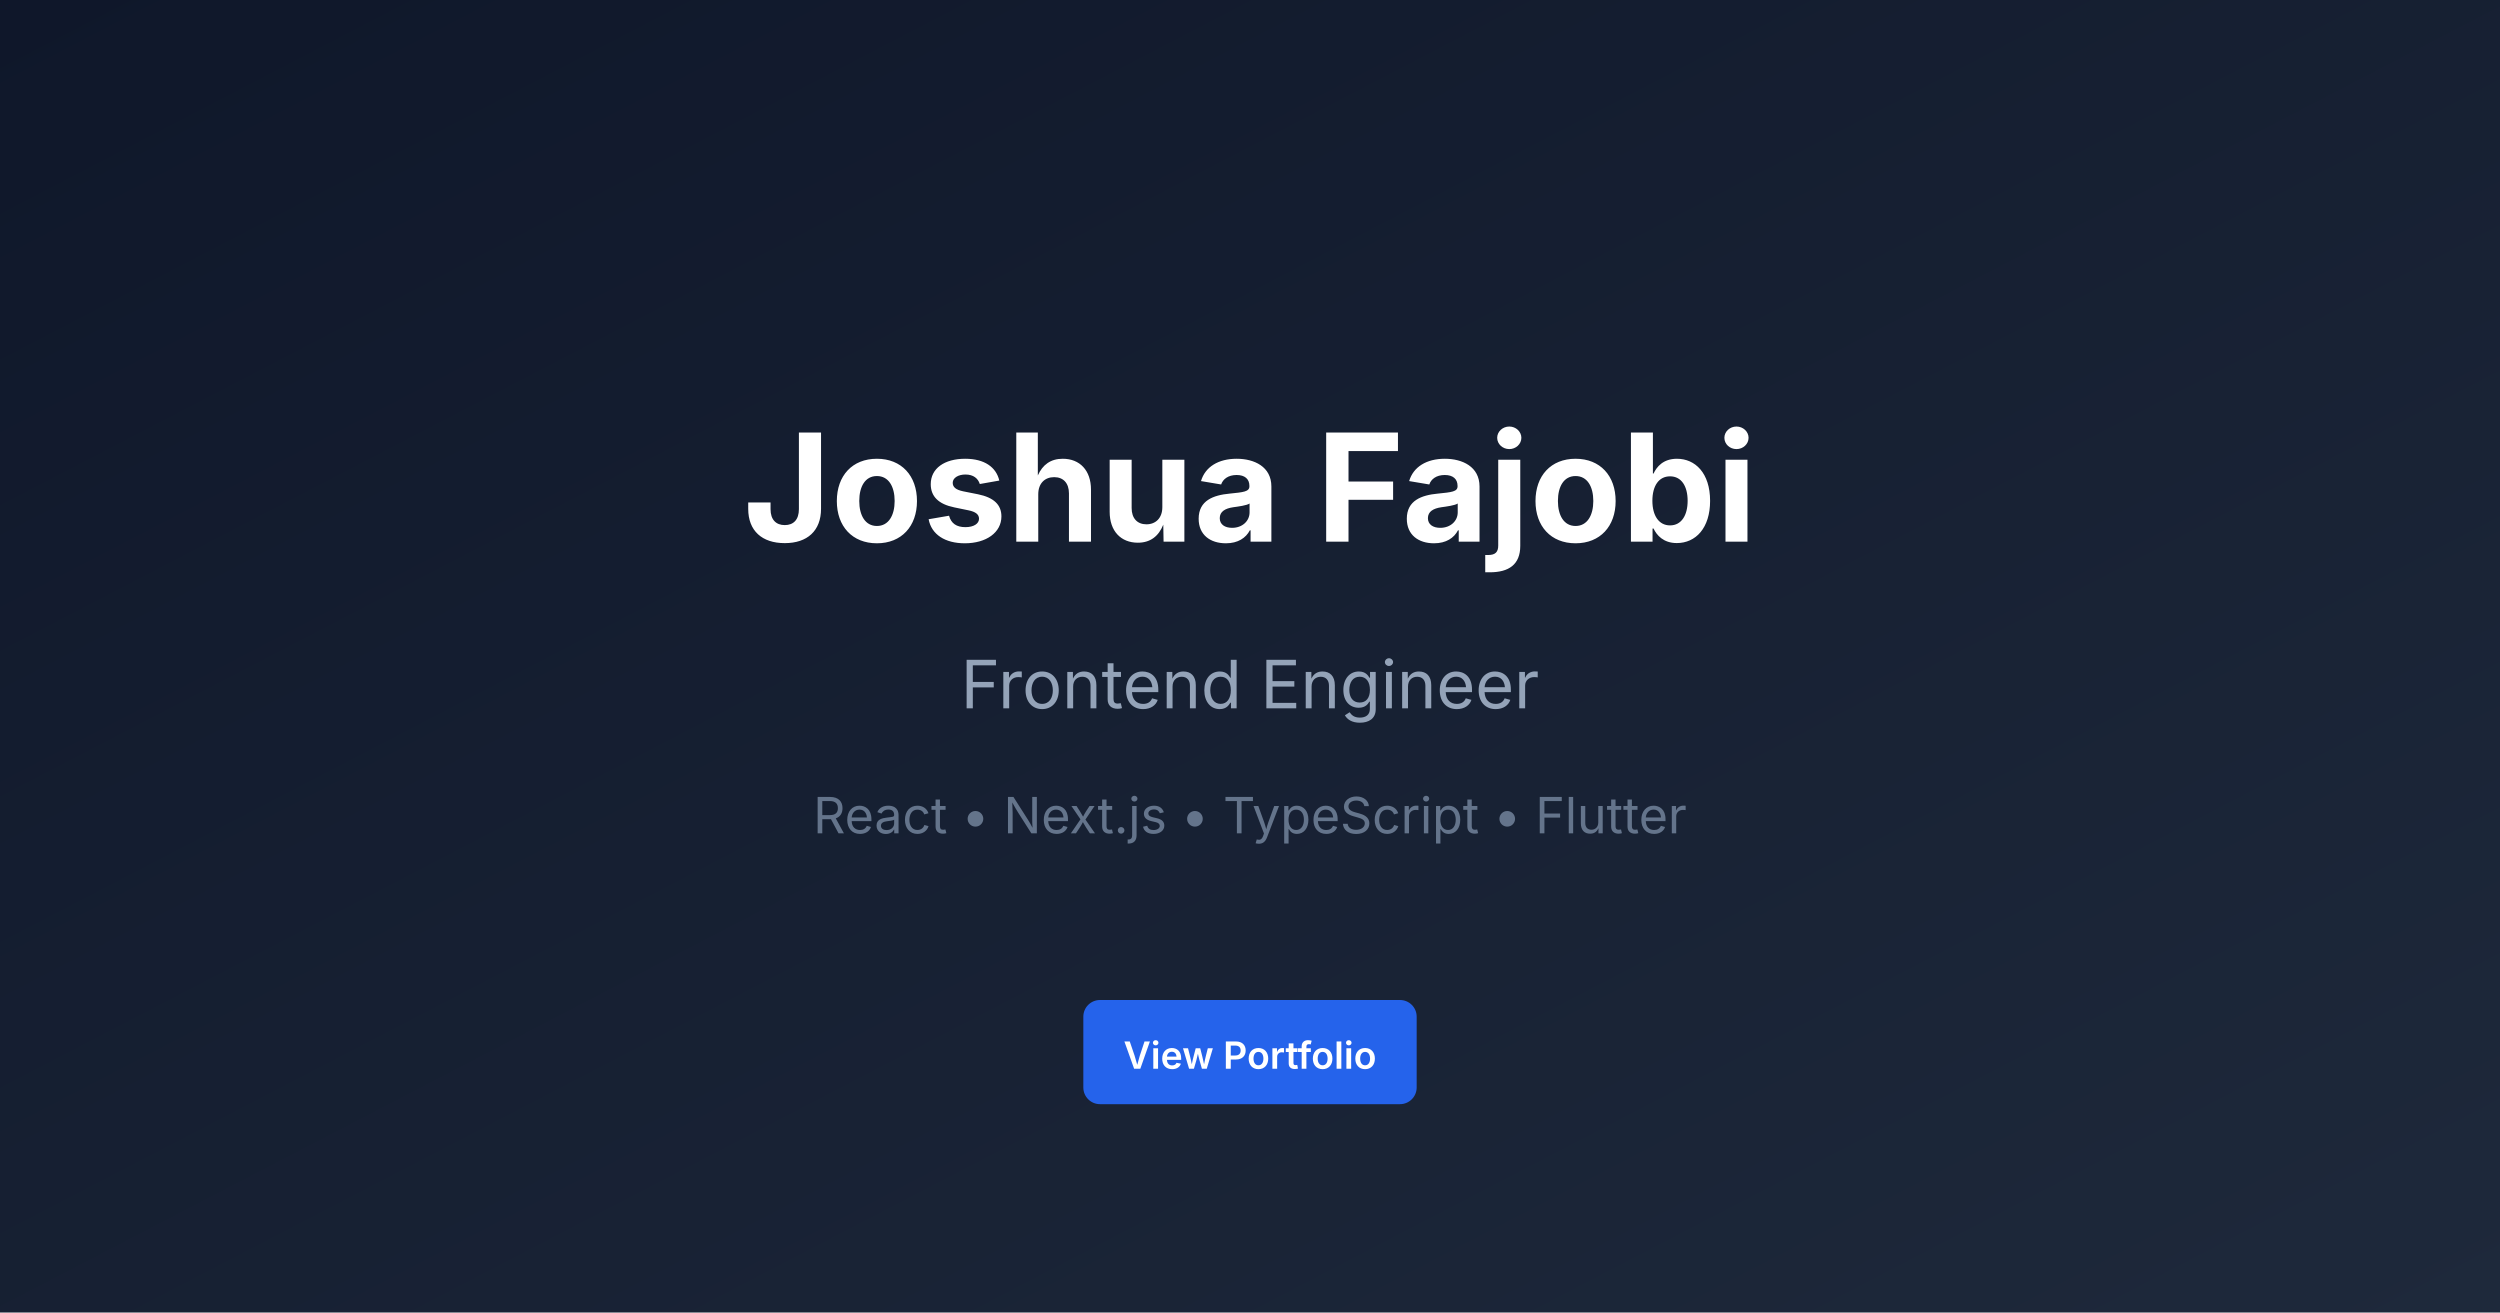
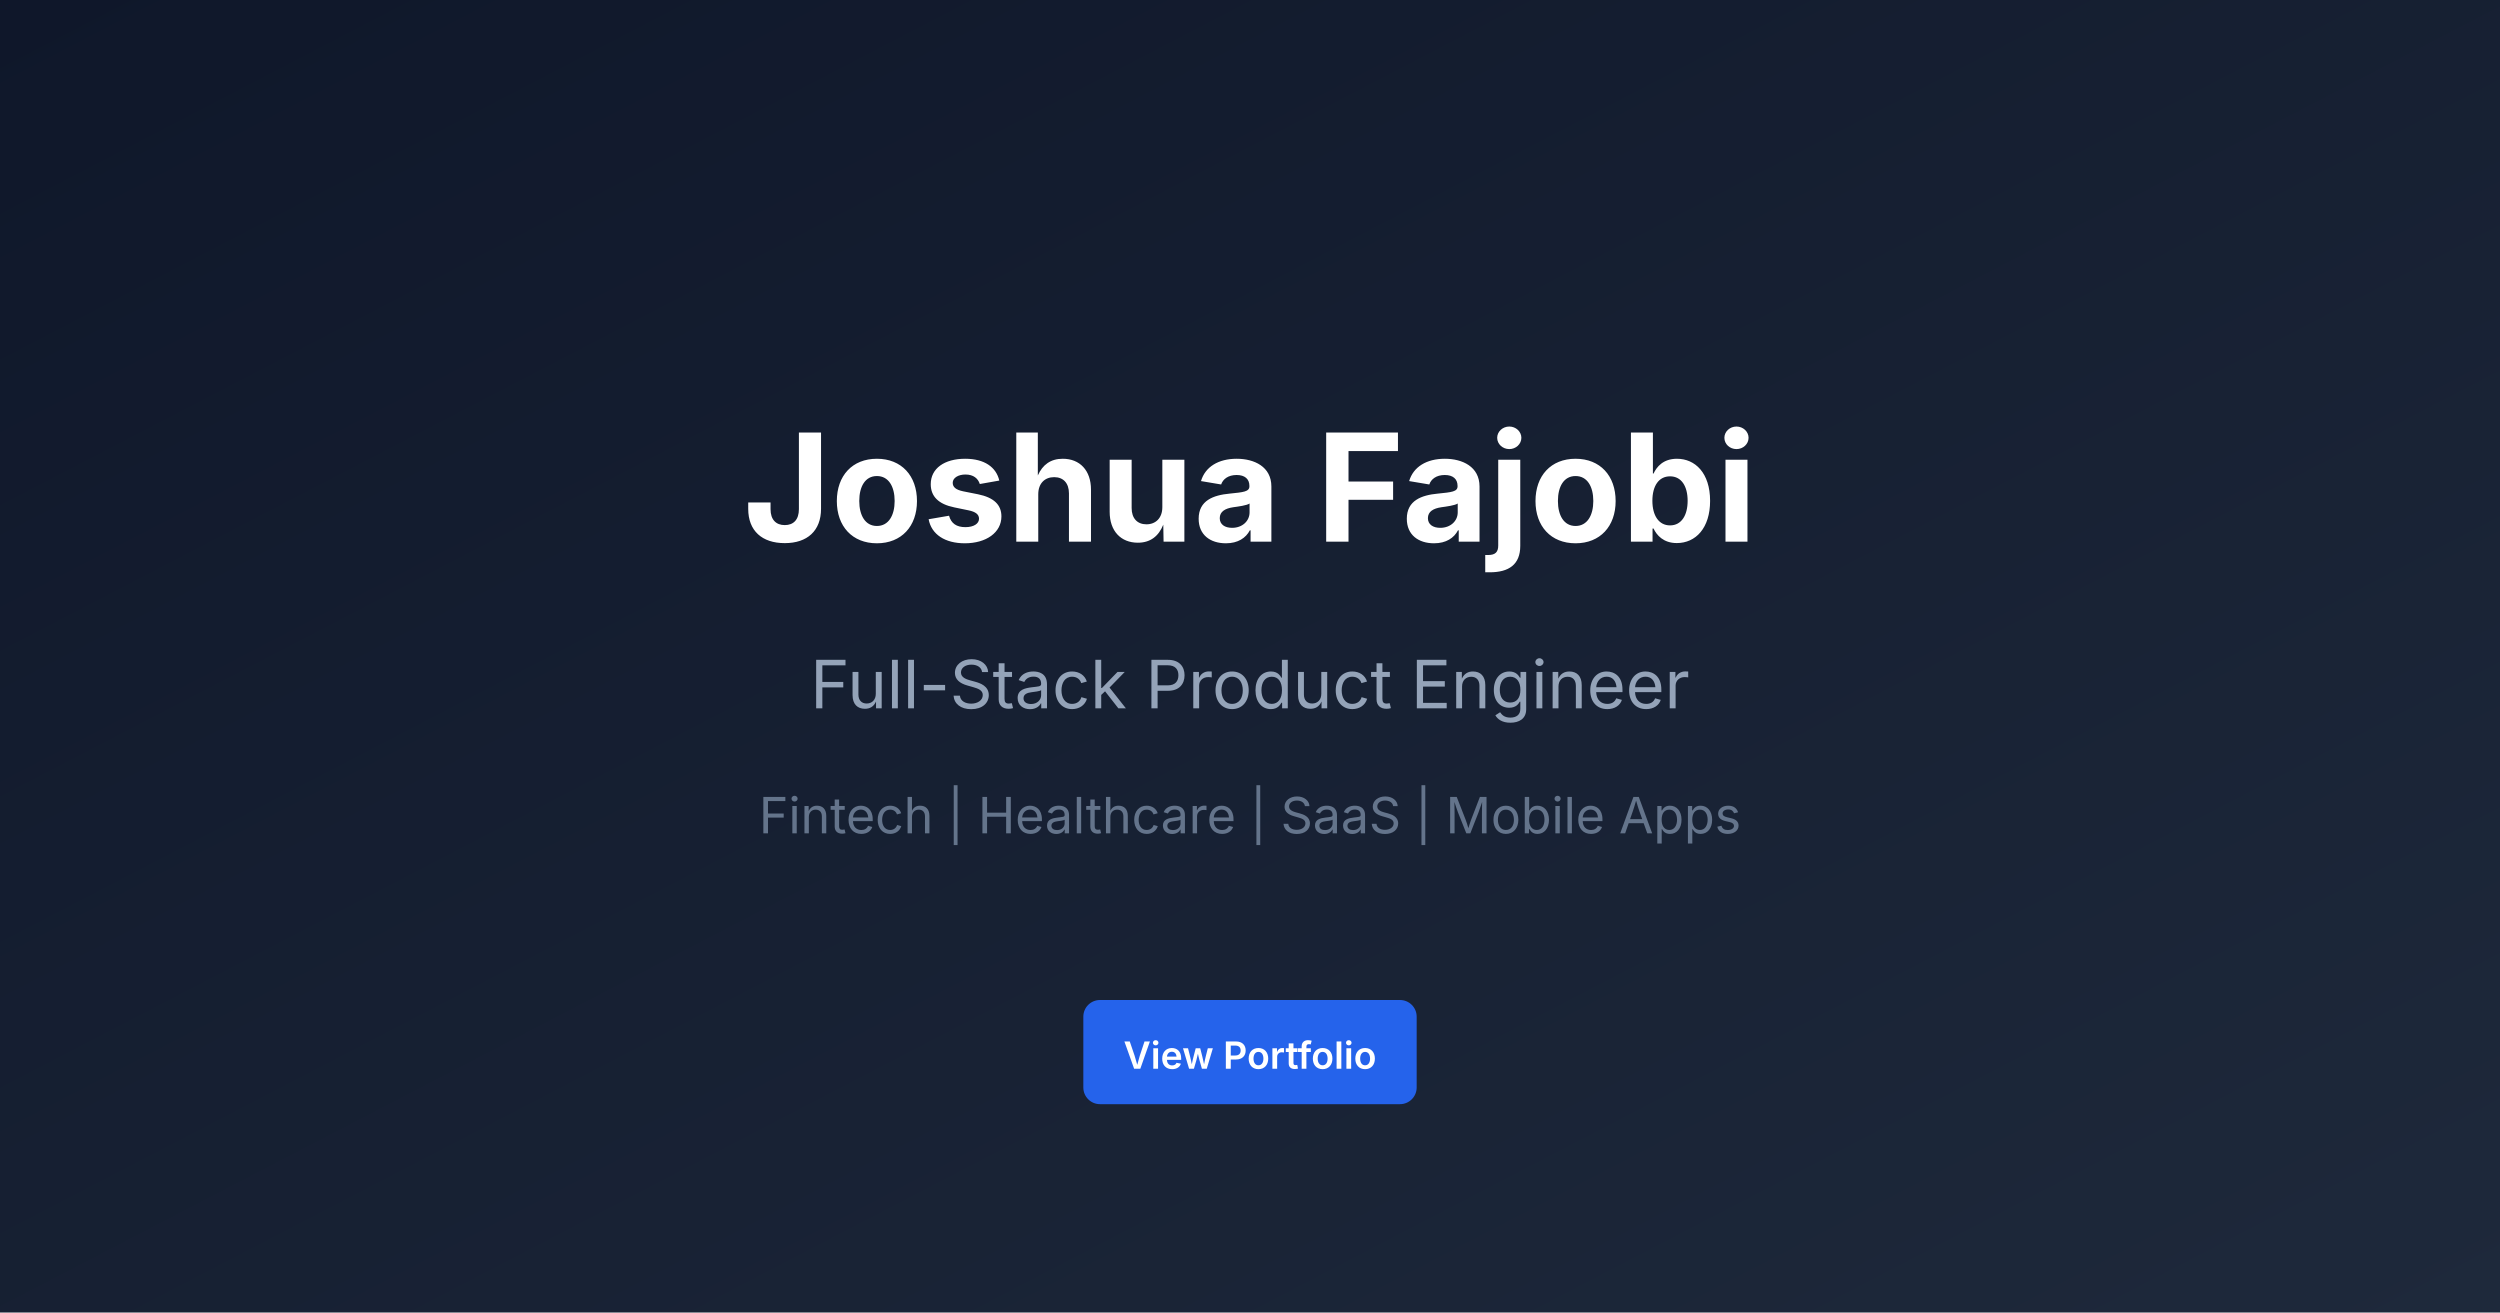
<svg xmlns="http://www.w3.org/2000/svg" width="1200" height="630">
  <defs>
    <linearGradient id="bg" x1="0%" y1="0%" x2="100%" y2="100%">
      <stop offset="0%" style="stop-color:#0f172a;stop-opacity:1" />
      <stop offset="100%" style="stop-color:#1e293b;stop-opacity:1" />
    </linearGradient>
  </defs>
  <rect width="100%" height="100%" fill="url(#bg)" />
  <text x="600" y="260" font-family="system-ui, -apple-system, sans-serif" font-size="72" font-weight="700" fill="#ffffff" text-anchor="middle">Joshua Fajobi</text>
-   <text x="600" y="340" font-family="system-ui, -apple-system, sans-serif" font-size="32" fill="#94a3b8" text-anchor="middle">Frontend Engineer</text>
-   <text x="600" y="400" font-family="system-ui, -apple-system, sans-serif" font-size="24" fill="#64748b" text-anchor="middle">React • Next.js • TypeScript • Flutter</text>
+   <text x="600" y="340" font-family="system-ui, -apple-system, sans-serif" font-size="32" fill="#94a3b8" text-anchor="middle">Full-Stack Product Engineer</text>
+   <text x="600" y="400" font-family="system-ui, -apple-system, sans-serif" font-size="24" fill="#64748b" text-anchor="middle">Fintech | Healthcare | SaaS | Mobile Apps</text>
  <rect x="520" y="480" width="160" height="50" rx="8" fill="#2563eb" />
  <text x="600" y="513" font-family="system-ui, -apple-system, sans-serif" font-size="18" font-weight="600" fill="#ffffff" text-anchor="middle">View Portfolio</text>
</svg>
